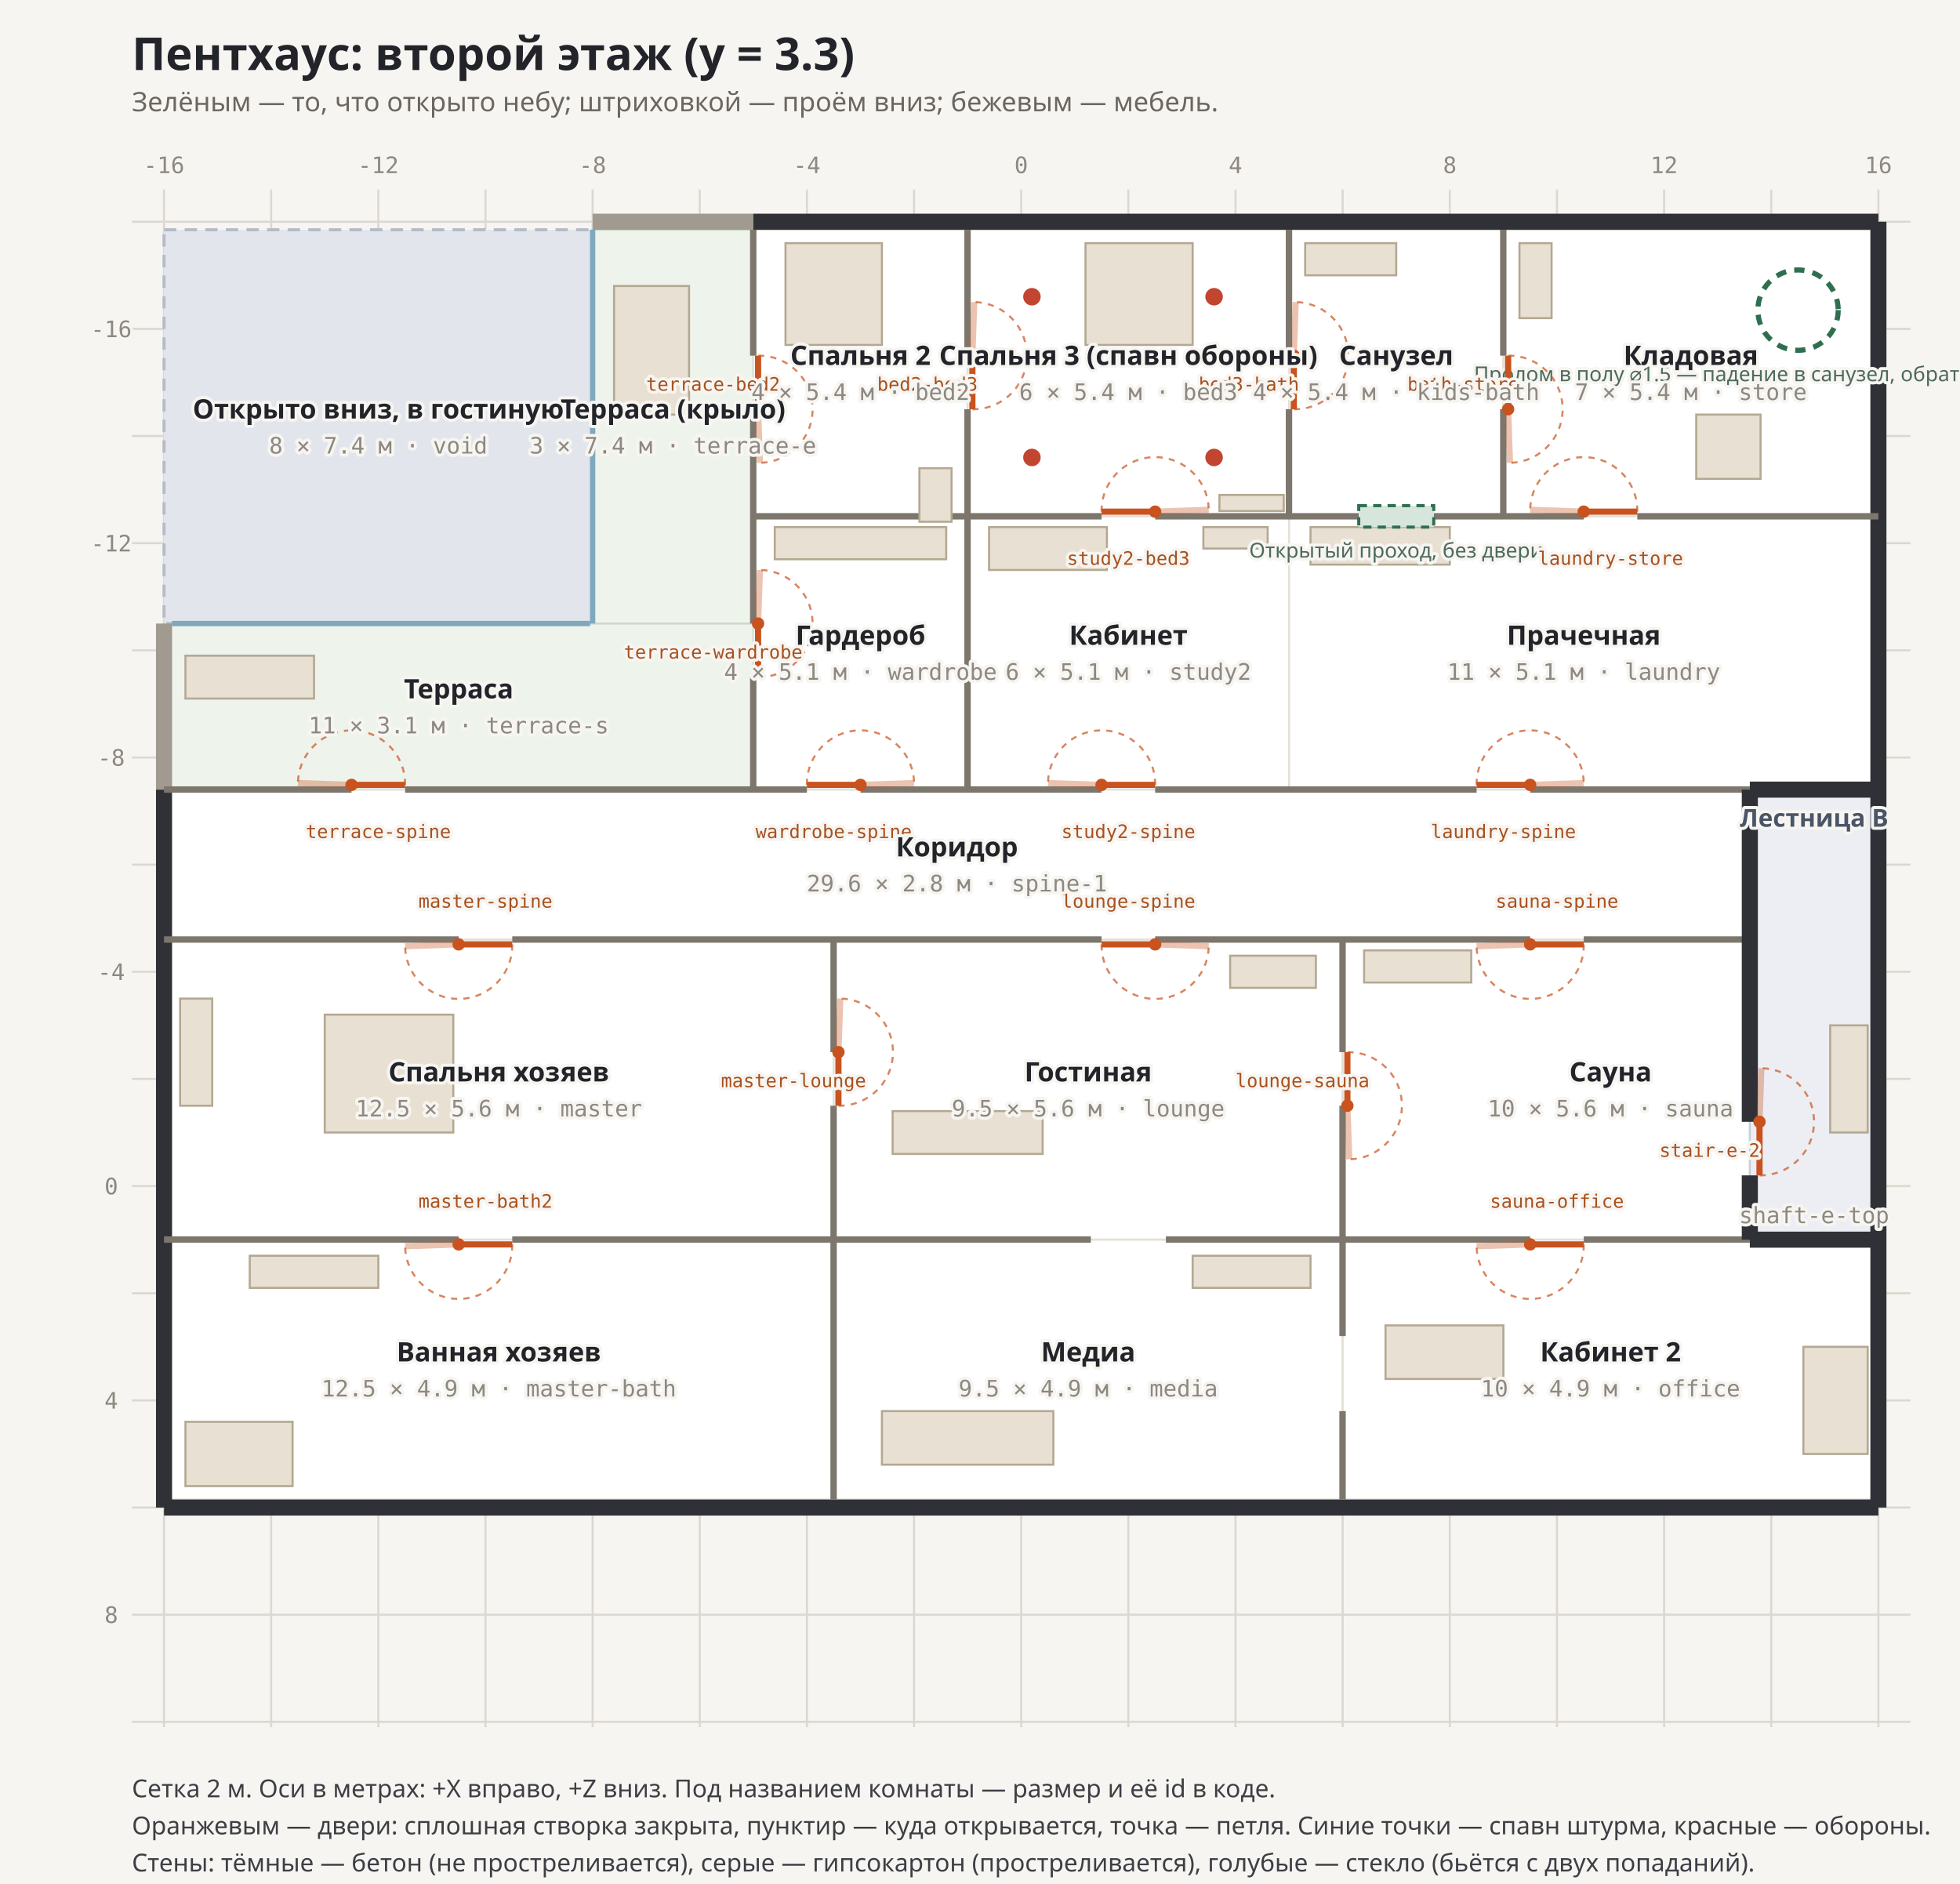
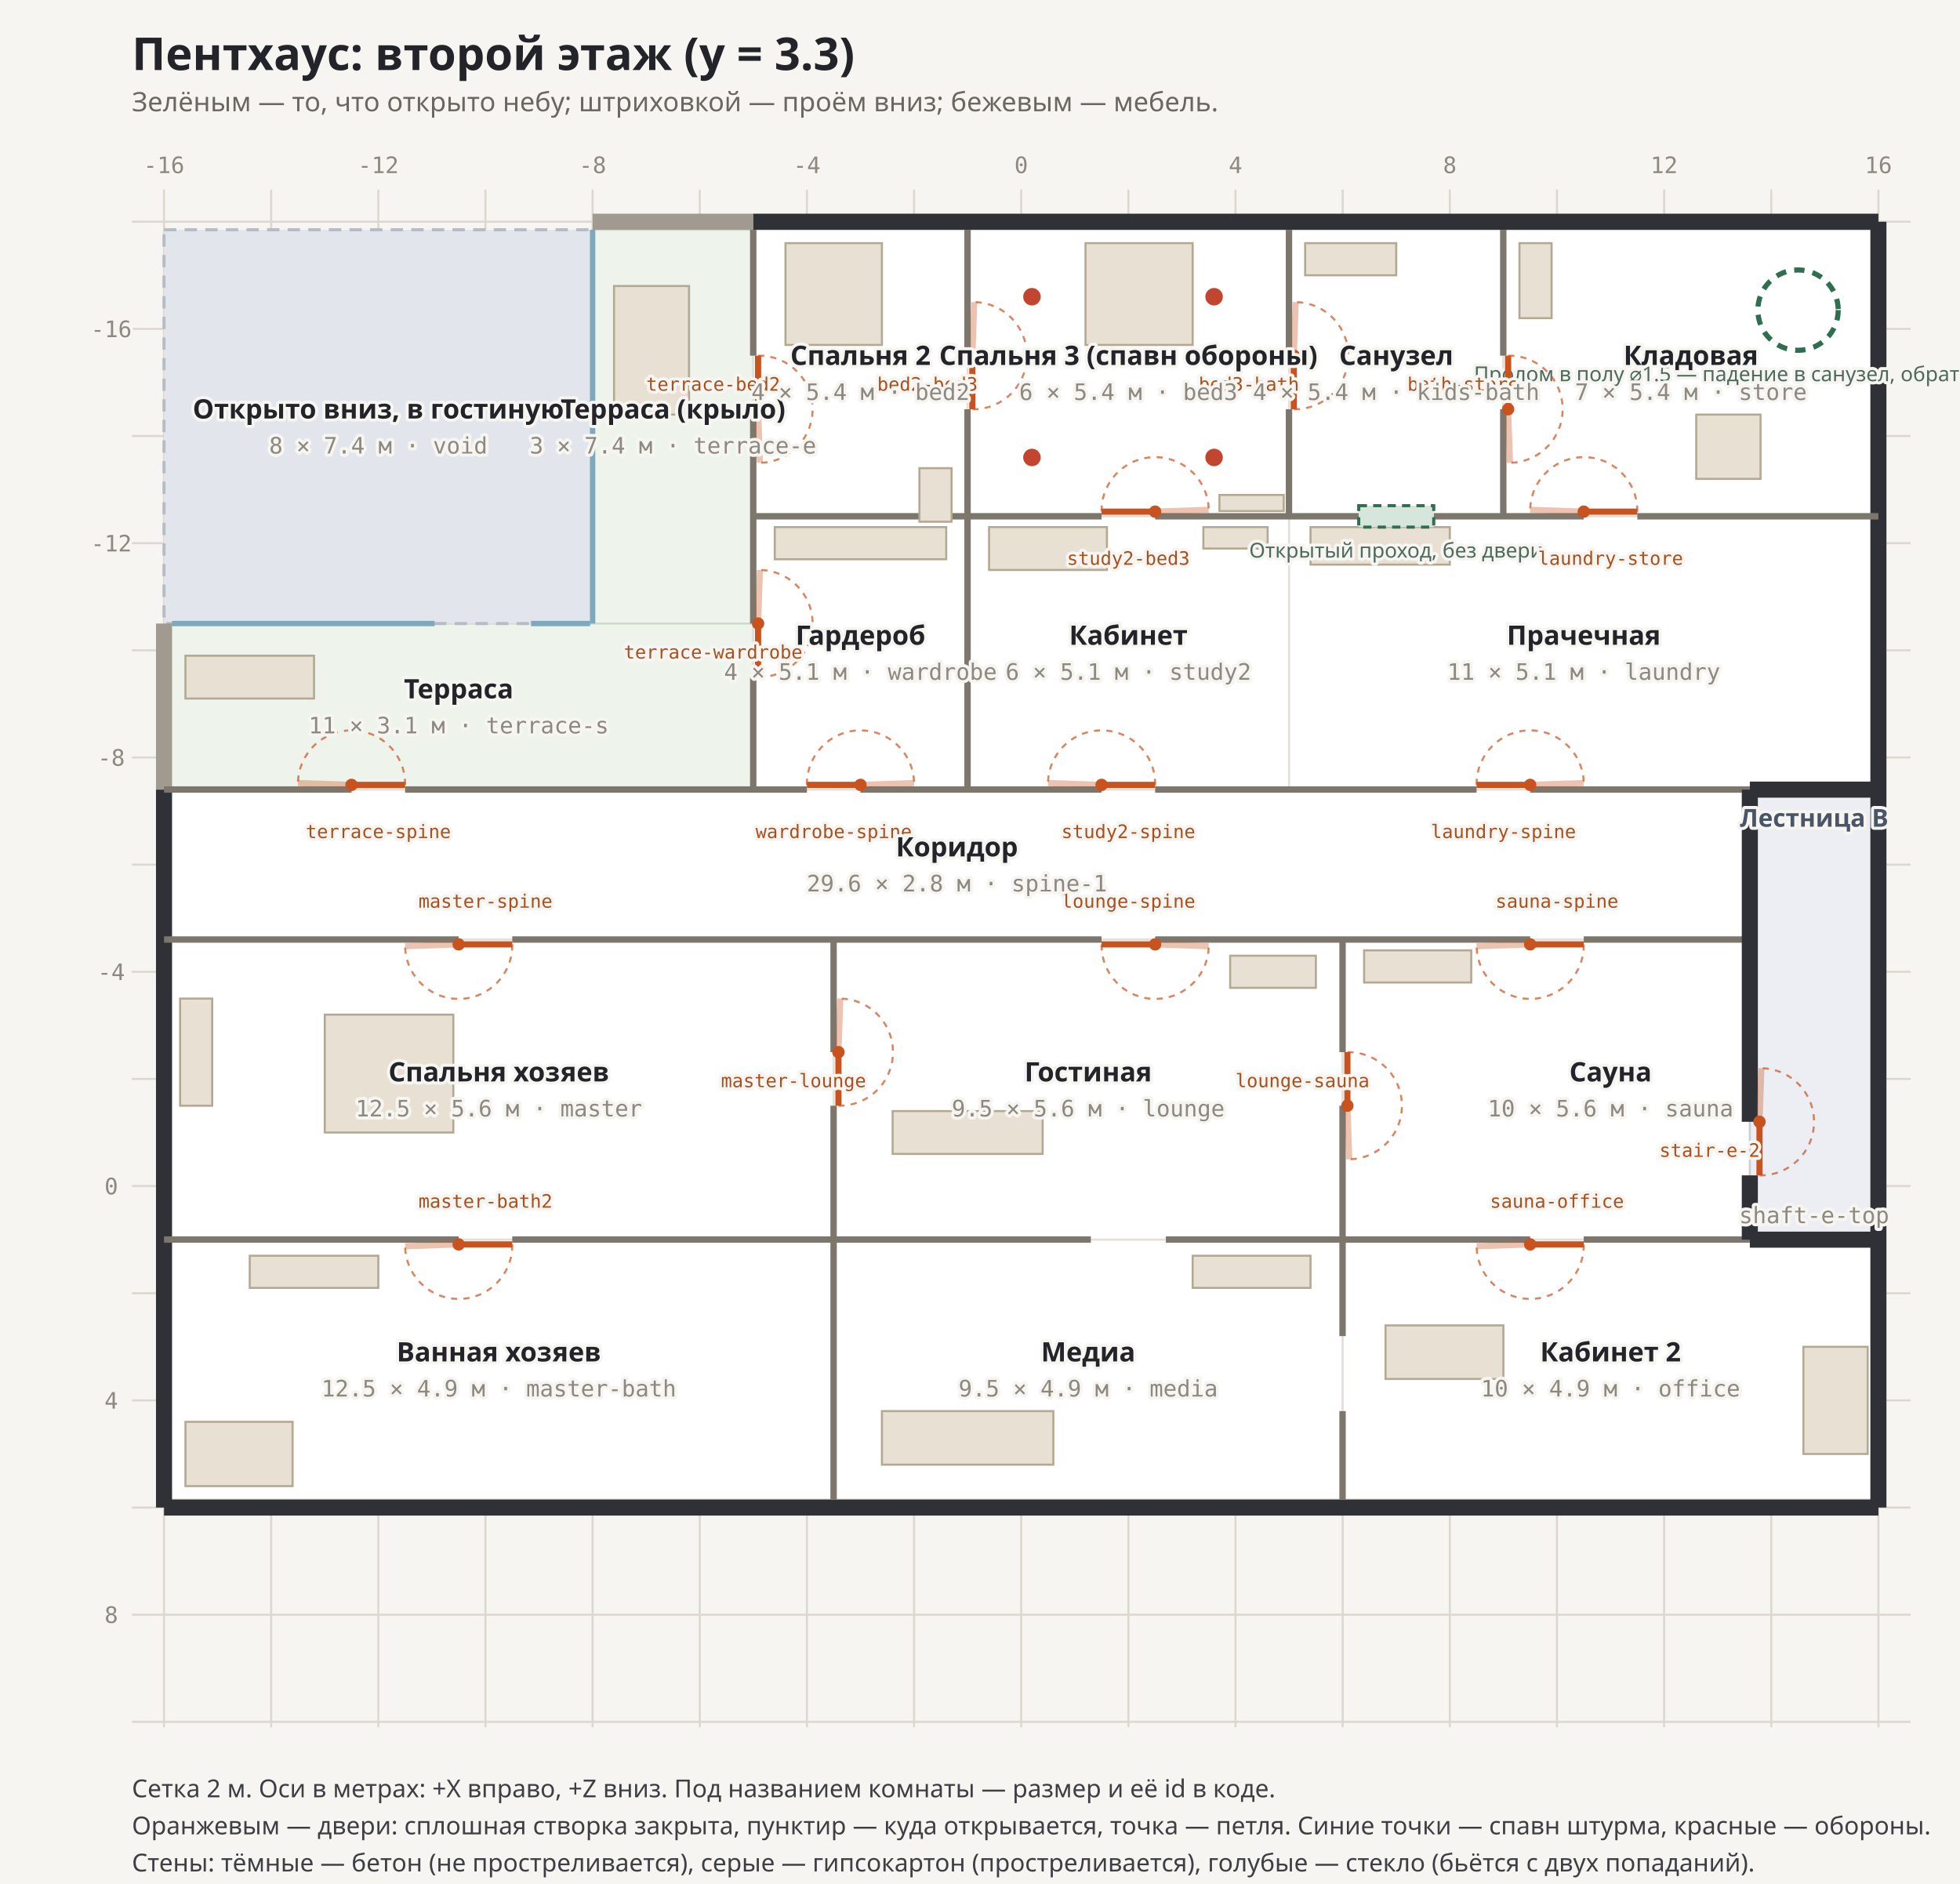
<svg xmlns="http://www.w3.org/2000/svg" width="951.2" height="914.2" viewBox="0 0 951.2 914.2">
  <style>
  .bg { fill: #f7f5f1; }
  .grid { stroke: #dcd8d0; stroke-width: 1; }
  .tick { fill: #8d8880; font: 11px ui-monospace, monospace; text-anchor: middle; }
  /* Every label is drawn with the page colour behind its own strokes, so a
     door id that lands on a wall or a room name is still readable. */
  text { paint-order: stroke; stroke: #f7f5f1; stroke-width: 3px; stroke-linejoin: round; }
  .room { fill: #ffffff; stroke: #e4e0d8; stroke-width: 1; }
  .open { fill: #eef4ec; stroke: #cadbc8; stroke-width: 1; }
  .void { fill: #e2e6ec; stroke: #b6bcc6; stroke-width: 1.5; stroke-dasharray: 6 4; }
  .wall.low { fill: #a09a90; }
  .wall.glass.low { fill: #7fa8bd; }
  .blocker { fill: #d8c9a8; stroke: #9b8a63; stroke-width: 1; }
  .blocker.blocked { fill: #d9b8a0; stroke: #a5744f; }
  .blocker.rubble { fill: #b9b2a6; stroke: #6f6a61; stroke-width: 1.5; }
  .blocker.furniture { fill: #e8e0d2; stroke: #b3a892; stroke-width: 1; }
  .hole { fill: none; stroke: #2f6f4f; stroke-width: 2.5; stroke-dasharray: 5 4; }
  .opening { fill: #d7e6dc; stroke: #2f6f4f; stroke-width: 1.5; stroke-dasharray: 4 3; }
  .hole.under { stroke: #7fa39a; stroke-width: 1.5; }
  .note { font: 10px system-ui, sans-serif; fill: #4d6a5c; text-anchor: middle; }
  .shaft { fill: #eceef3; stroke: #c9cdd6; stroke-width: 1; }
  .outside { fill: #f0ece4; stroke: #ddd8ce; stroke-dasharray: 4 3; }
  .wall { fill: #2f3136; }
  .wall.drywall { fill: #7c766c; }
  .wall.glass { fill: #7fa8bd; }
  .room-name { font: 600 13px system-ui, sans-serif; fill: #22242a; text-anchor: middle; }
  .room-size { font: 11px ui-monospace, monospace; fill: #8d8880; text-anchor: middle; }
  .shaft-label { font: 600 12px system-ui, sans-serif; fill: #4a5568; text-anchor: middle; }
  .door-shut { stroke: #c8531f; stroke-width: 3; fill: none; }
  .door-open { stroke: #c8531f; stroke-width: 3; fill: none; opacity: 0.35; }
  .door-arc { stroke: #c8531f; stroke-width: 1; fill: none; stroke-dasharray: 3 3; opacity: 0.7; }
  .hinge { fill: #c8531f; }
  .door-id { font: 9px ui-monospace, monospace; fill: #a8511f; text-anchor: middle; }
  .tread { fill: #ded5c6; stroke: #b9ac97; stroke-width: 0.8; }
  .up-arrow { stroke: #4a5568; stroke-width: 1.5; fill: none; }
  .up-label { font: 10px system-ui, sans-serif; fill: #4a5568; text-anchor: middle; }
  .spawn { stroke: #ffffff; stroke-width: 1.5; }
  .spawn.attackers { fill: #2e6fbf; }
  .spawn.defenders { fill: #c2452f; }
  .title { font: 600 22px system-ui, sans-serif; fill: #22242a; }
  .subtitle { font: 13px system-ui, sans-serif; fill: #6b6660; }
  .legend { font: 12px system-ui, sans-serif; fill: #3d3f45; }
</style>
  <defs>
    <marker id="arrow" viewBox="0 0 10 10" refX="9" refY="5" markerWidth="6" markerHeight="6" orient="auto-start-reverse">
      <path d="M 0 0 L 10 5 L 0 10 z" fill="#4a5568" />
    </marker>
  </defs>
  <rect class="bg" width="951.2" height="914.2" />
  <text x="64" y="34" class="title">Пентхаус: второй этаж (y = 3.3)</text>
  <text x="64" y="54" class="subtitle">Зелёным — то, что открыто небу; штриховкой — проём вниз; бежевым — мебель.</text>
  <text x="64" y="872.2" class="legend">Сетка 2 м. Оси в метрах: +X вправо, +Z вниз. Под названием комнаты — размер и её id в коде.</text>
  <text x="64" y="890.2" class="legend">Оранжевым — двери: сплошная створка закрыта, пунктир — куда открывается, точка — петля. Синие точки — спавн штурма, красные — обороны.</text>
  <text x="64" y="908.2" class="legend">Стены: тёмные — бетон (не простреливается), серые — гипсокартон (простреливается), голубые — стекло (бьётся с двух попаданий).</text>
  <line x1="79.6" y1="92" x2="79.6" y2="838.2" class="grid" />
  <text x="79.6" y="84" class="tick">-16</text>
  <line x1="131.6" y1="92" x2="131.6" y2="838.2" class="grid" />
  <line x1="183.6" y1="92" x2="183.6" y2="838.2" class="grid" />
  <text x="183.6" y="84" class="tick">-12</text>
  <line x1="235.6" y1="92" x2="235.6" y2="838.2" class="grid" />
  <line x1="287.6" y1="92" x2="287.6" y2="838.2" class="grid" />
  <text x="287.6" y="84" class="tick">-8</text>
  <line x1="339.6" y1="92" x2="339.6" y2="838.2" class="grid" />
  <line x1="391.6" y1="92" x2="391.6" y2="838.2" class="grid" />
  <text x="391.6" y="84" class="tick">-4</text>
  <line x1="443.6" y1="92" x2="443.6" y2="838.2" class="grid" />
  <line x1="495.6" y1="92" x2="495.6" y2="838.2" class="grid" />
  <text x="495.6" y="84" class="tick">0</text>
  <line x1="547.6" y1="92" x2="547.6" y2="838.2" class="grid" />
  <line x1="599.6" y1="92" x2="599.6" y2="838.2" class="grid" />
  <text x="599.6" y="84" class="tick">4</text>
  <line x1="651.6" y1="92" x2="651.6" y2="838.2" class="grid" />
  <line x1="703.6" y1="92" x2="703.6" y2="838.2" class="grid" />
  <text x="703.6" y="84" class="tick">8</text>
  <line x1="755.6" y1="92" x2="755.6" y2="838.2" class="grid" />
  <line x1="807.6" y1="92" x2="807.6" y2="838.2" class="grid" />
  <text x="807.6" y="84" class="tick">12</text>
  <line x1="859.6" y1="92" x2="859.6" y2="838.2" class="grid" />
  <line x1="911.6" y1="92" x2="911.6" y2="838.2" class="grid" />
  <text x="911.6" y="84" class="tick">16</text>
  <line x1="64" y1="107.6" x2="927.2" y2="107.6" class="grid" />
  <line x1="64" y1="159.6" x2="927.2" y2="159.6" class="grid" />
  <text x="54" y="163.6" class="tick" text-anchor="end">-16</text>
  <line x1="64" y1="211.6" x2="927.2" y2="211.6" class="grid" />
  <line x1="64" y1="263.6" x2="927.2" y2="263.6" class="grid" />
  <text x="54" y="267.6" class="tick" text-anchor="end">-12</text>
  <line x1="64" y1="315.6" x2="927.2" y2="315.6" class="grid" />
  <line x1="64" y1="367.6" x2="927.2" y2="367.6" class="grid" />
  <text x="54" y="371.6" class="tick" text-anchor="end">-8</text>
  <line x1="64" y1="419.6" x2="927.2" y2="419.6" class="grid" />
  <line x1="64" y1="471.6" x2="927.2" y2="471.6" class="grid" />
  <text x="54" y="475.6" class="tick" text-anchor="end">-4</text>
  <line x1="64" y1="523.6" x2="927.2" y2="523.6" class="grid" />
  <line x1="64" y1="575.6" x2="927.2" y2="575.6" class="grid" />
  <text x="54" y="579.6" class="tick" text-anchor="end">0</text>
  <line x1="64" y1="627.6" x2="927.2" y2="627.6" class="grid" />
  <line x1="64" y1="679.6" x2="927.2" y2="679.6" class="grid" />
  <text x="54" y="683.6" class="tick" text-anchor="end">4</text>
  <line x1="64" y1="731.6" x2="927.2" y2="731.6" class="grid" />
  <line x1="64" y1="783.6" x2="927.2" y2="783.6" class="grid" />
  <text x="54" y="787.6" class="tick" text-anchor="end">8</text>
  <line x1="64" y1="835.6" x2="927.2" y2="835.6" class="grid" />
  <rect x="287.6" y="111.5" width="78" height="191.1" class="open" />
  <rect x="79.6" y="302.6" width="286" height="80.6" class="open" />
  <rect x="79.6" y="111.5" width="208" height="191.1" class="void" />
  <rect x="365.6" y="111.5" width="104" height="139.1" class="room" />
  <rect x="365.6" y="250.6" width="104" height="132.6" class="room" />
  <rect x="469.6" y="111.5" width="156" height="139.1" class="room" />
  <rect x="469.6" y="250.6" width="156" height="132.6" class="room" />
  <rect x="625.6" y="111.5" width="104" height="139.1" class="room" />
  <rect x="729.6" y="111.5" width="182" height="139.1" class="room" />
  <rect x="625.6" y="250.6" width="286" height="132.6" class="room" />
  <rect x="79.6" y="383.2" width="769.6" height="72.8" class="room" />
  <rect x="79.6" y="456" width="325" height="145.6" class="room" />
  <rect x="79.6" y="601.6" width="325" height="126.1" class="room" />
  <rect x="404.6" y="456" width="247" height="145.6" class="room" />
  <rect x="404.6" y="601.6" width="247" height="126.1" class="room" />
  <rect x="651.6" y="456" width="260" height="145.6" class="room" />
  <rect x="651.6" y="601.6" width="260" height="126.1" class="room" />
  <rect x="849.2" y="383.2" width="62.4" height="218.4" class="shaft" />
  <rect x="287.6" y="103.7" width="78" height="7.8" class="wall concrete low" />
  <rect x="365.6" y="103.7" width="546" height="7.8" class="wall concrete" />
  <rect x="75.7" y="302.6" width="7.8" height="80.6" class="wall concrete low" />
  <rect x="75.7" y="383.2" width="7.8" height="348.4" class="wall concrete" />
  <rect x="79.6" y="727.7" width="832" height="7.8" class="wall concrete" />
  <rect x="907.7" y="107.6" width="7.8" height="624" class="wall concrete" />
  <rect x="286.3" y="111.5" width="2.6" height="191.1" class="wall glass low" />
-   <rect x="83.5" y="301.3" width="202.8" height="2.6" class="wall glass low" />
+   <rect x="83.5" y="301.3" width="127.4" height="2.6" class="wall glass low" />
+   <rect x="257.7" y="301.3" width="28.6" height="2.6" class="wall glass low" />
  <rect x="364" y="111.5" width="3.1" height="61.1" class="wall drywall" />
  <rect x="364" y="198.6" width="3.1" height="104" class="wall drywall" />
  <rect x="364" y="328.6" width="3.1" height="54.6" class="wall drywall" />
  <rect x="79.6" y="381.6" width="91" height="3.1" class="wall drywall" />
  <rect x="196.6" y="381.6" width="195" height="3.1" class="wall drywall" />
  <rect x="417.6" y="381.6" width="117" height="3.1" class="wall drywall" />
  <rect x="560.6" y="381.6" width="156" height="3.1" class="wall drywall" />
  <rect x="742.6" y="381.6" width="106.6" height="3.1" class="wall drywall" />
  <rect x="79.6" y="454.4" width="143" height="3.1" class="wall drywall" />
  <rect x="248.6" y="454.4" width="286" height="3.1" class="wall drywall" />
  <rect x="560.6" y="454.4" width="182" height="3.1" class="wall drywall" />
  <rect x="768.6" y="454.4" width="80.6" height="3.1" class="wall drywall" />
  <rect x="468" y="111.5" width="3.1" height="61.1" class="wall drywall" />
  <rect x="468" y="198.6" width="3.1" height="184.6" class="wall drywall" />
  <rect x="624" y="111.5" width="3.1" height="61.1" class="wall drywall" />
  <rect x="624" y="198.6" width="3.1" height="52" class="wall drywall" />
  <rect x="728" y="111.5" width="3.1" height="61.1" class="wall drywall" />
  <rect x="728" y="198.6" width="3.1" height="52" class="wall drywall" />
  <rect x="365.6" y="249" width="169" height="3.1" class="wall drywall" />
  <rect x="560.6" y="249" width="98.8" height="3.1" class="wall drywall" />
  <rect x="695.8" y="249" width="72.8" height="3.1" class="wall drywall" />
  <rect x="794.6" y="249" width="117" height="3.1" class="wall drywall" />
  <rect x="403" y="456" width="3.1" height="54.6" class="wall drywall" />
  <rect x="403" y="536.6" width="3.1" height="191.1" class="wall drywall" />
  <rect x="650" y="456" width="3.1" height="54.6" class="wall drywall" />
  <rect x="650" y="536.6" width="3.1" height="111.8" class="wall drywall" />
  <rect x="650" y="684.8" width="3.1" height="42.9" class="wall drywall" />
  <rect x="79.6" y="600" width="143" height="3.1" class="wall drywall" />
  <rect x="248.6" y="600" width="280.8" height="3.1" class="wall drywall" />
  <rect x="565.8" y="600" width="176.8" height="3.1" class="wall drywall" />
  <rect x="768.6" y="600" width="80.6" height="3.1" class="wall drywall" />
  <rect x="845.3" y="383.2" width="7.8" height="161.2" class="wall concrete" />
  <rect x="845.3" y="570.4" width="7.8" height="31.2" class="wall concrete" />
  <rect x="849.2" y="379.3" width="62.4" height="7.8" class="wall concrete" />
  <rect x="849.2" y="597.7" width="62.4" height="7.8" class="wall concrete" />
  <rect x="90" y="318.2" width="62.4" height="20.8" class="blocker furniture" />
  <rect x="298" y="138.8" width="36.4" height="62.4" class="blocker furniture" />
  <rect x="381.2" y="118" width="46.8" height="49.4" class="blocker furniture" />
  <rect x="446.2" y="227.2" width="15.6" height="26" class="blocker furniture" />
  <rect x="376" y="255.8" width="83.2" height="15.6" class="blocker furniture" />
  <rect x="526.8" y="118" width="52" height="49.4" class="blocker furniture" />
  <rect x="591.8" y="240.2" width="31.2" height="7.8" class="blocker furniture" />
  <rect x="480" y="255.8" width="57.2" height="20.8" class="blocker furniture" />
  <rect x="584" y="255.8" width="31.2" height="10.4" class="blocker furniture" />
  <rect x="633.4" y="118" width="44.2" height="15.6" class="blocker furniture" />
  <rect x="737.4" y="118" width="15.6" height="36.4" class="blocker furniture" />
  <rect x="823.2" y="201.2" width="31.2" height="31.2" class="blocker furniture" />
  <rect x="636" y="255.8" width="67.6" height="18.2" class="blocker furniture" />
  <rect x="157.6" y="492.4" width="62.4" height="57.2" class="blocker furniture" />
  <rect x="87.4" y="484.6" width="15.6" height="52" class="blocker furniture" />
  <rect x="90" y="690" width="52" height="31.2" class="blocker furniture" />
  <rect x="121.2" y="609.4" width="62.4" height="15.6" class="blocker furniture" />
  <rect x="433.2" y="539.2" width="72.8" height="20.8" class="blocker furniture" />
  <rect x="597" y="463.8" width="41.6" height="15.6" class="blocker furniture" />
  <rect x="428" y="684.8" width="83.2" height="26" class="blocker furniture" />
  <rect x="578.8" y="609.4" width="57.2" height="15.6" class="blocker furniture" />
  <rect x="662" y="461.2" width="52" height="15.6" class="blocker furniture" />
-   <rect x="888.2" y="497.6" width="18.2" height="52" class="blocker furniture" />
  <rect x="672.4" y="643.2" width="57.2" height="26" class="blocker furniture" />
  <rect x="875.2" y="653.6" width="31.2" height="52" class="blocker furniture" />
  <rect x="659.4" y="245.4" width="36.4" height="10.4" class="opening" />
  <text x="677.6" y="270.6" class="note">Открытый проход, без двери</text>
  <circle cx="872.6" cy="150.5" r="19.5" class="hole cut" />
  <text x="872.6" y="185" class="note">Пролом в полу ⌀1.5 — падение в санузел, обратно не забраться</text>
  <path d="M 170.6 380.9 L 196.6 380.9" class="door-shut" />
  <path d="M 196.6 380.9 A 26 26 0 0 0 144.6 380" class="door-arc" />
  <path d="M 170.6 380.9 L 144.6 380" class="door-open" />
  <circle cx="170.6" cy="380.9" r="3" class="hinge" />
  <text x="183.6" y="406.7" class="door-id">terrace-spine</text>
  <path d="M 367.9 198.6 L 367.9 172.6" class="door-shut" />
  <path d="M 367.9 172.6 A 26 26 0 0 1 368.8 224.6" class="door-arc" />
  <path d="M 367.9 198.6 L 368.8 224.6" class="door-open" />
  <circle cx="367.9" cy="198.6" r="3" class="hinge" />
  <text x="346.1" y="189.6" class="door-id">terrace-bed2</text>
  <path d="M 367.9 302.6 L 367.9 328.6" class="door-shut" />
  <path d="M 367.9 328.6 A 26 26 0 0 0 368.8 276.6" class="door-arc" />
  <path d="M 367.9 302.6 L 368.8 276.6" class="door-open" />
  <circle cx="367.9" cy="302.6" r="3" class="hinge" />
  <text x="346.1" y="319.6" class="door-id">terrace-wardrobe</text>
  <path d="M 417.6 380.9 L 391.6 380.9" class="door-shut" />
  <path d="M 391.6 380.9 A 26 26 0 0 1 443.6 380" class="door-arc" />
  <path d="M 417.6 380.9 L 443.6 380" class="door-open" />
  <circle cx="417.6" cy="380.9" r="3" class="hinge" />
  <text x="404.6" y="406.7" class="door-id">wardrobe-spine</text>
  <path d="M 534.6 380.9 L 560.6 380.9" class="door-shut" />
  <path d="M 560.6 380.9 A 26 26 0 0 0 508.6 380" class="door-arc" />
  <path d="M 534.6 380.9 L 508.6 380" class="door-open" />
  <circle cx="534.6" cy="380.9" r="3" class="hinge" />
  <text x="547.6" y="406.7" class="door-id">study2-spine</text>
  <path d="M 742.6 380.9 L 716.6 380.9" class="door-shut" />
  <path d="M 716.6 380.9 A 26 26 0 0 1 768.6 380" class="door-arc" />
  <path d="M 742.6 380.9 L 768.6 380" class="door-open" />
  <circle cx="742.6" cy="380.9" r="3" class="hinge" />
  <text x="729.6" y="406.7" class="door-id">laundry-spine</text>
  <path d="M 222.6 458.3 L 248.6 458.3" class="door-shut" />
  <path d="M 248.6 458.3 A 26 26 0 0 1 196.6 459.2" class="door-arc" />
  <path d="M 222.6 458.3 L 196.6 459.2" class="door-open" />
  <circle cx="222.6" cy="458.3" r="3" class="hinge" />
  <text x="235.6" y="440.5" class="door-id">master-spine</text>
  <path d="M 560.6 458.3 L 534.6 458.3" class="door-shut" />
  <path d="M 534.6 458.3 A 26 26 0 0 0 586.6 459.2" class="door-arc" />
  <path d="M 560.6 458.3 L 586.6 459.2" class="door-open" />
  <circle cx="560.6" cy="458.3" r="3" class="hinge" />
  <text x="547.6" y="440.5" class="door-id">lounge-spine</text>
  <path d="M 742.6 458.3 L 768.6 458.3" class="door-shut" />
  <path d="M 768.6 458.3 A 26 26 0 0 1 716.6 459.2" class="door-arc" />
  <path d="M 742.6 458.3 L 716.6 459.2" class="door-open" />
  <circle cx="742.6" cy="458.3" r="3" class="hinge" />
  <text x="755.6" y="440.5" class="door-id">sauna-spine</text>
  <path d="M 471.9 172.6 L 471.9 198.6" class="door-shut" />
  <path d="M 471.9 198.6 A 26 26 0 0 0 472.8 146.6" class="door-arc" />
  <path d="M 471.9 172.6 L 472.8 146.6" class="door-open" />
  <circle cx="471.9" cy="172.6" r="3" class="hinge" />
  <text x="450.1" y="189.6" class="door-id">bed2-bed3</text>
  <path d="M 627.9 172.6 L 627.9 198.6" class="door-shut" />
  <path d="M 627.9 198.6 A 26 26 0 0 0 628.8 146.6" class="door-arc" />
  <path d="M 627.9 172.6 L 628.8 146.6" class="door-open" />
  <circle cx="627.9" cy="172.6" r="3" class="hinge" />
  <text x="606.1" y="189.6" class="door-id">bed3-bath</text>
  <path d="M 731.9 198.6 L 731.9 172.6" class="door-shut" />
  <path d="M 731.9 172.6 A 26 26 0 0 1 732.8 224.6" class="door-arc" />
  <path d="M 731.9 198.6 L 732.8 224.6" class="door-open" />
  <circle cx="731.9" cy="198.6" r="3" class="hinge" />
  <text x="710.1" y="189.6" class="door-id">bath-store</text>
  <path d="M 560.6 248.3 L 534.6 248.3" class="door-shut" />
  <path d="M 534.6 248.3 A 26 26 0 0 1 586.6 247.4" class="door-arc" />
  <path d="M 560.6 248.3 L 586.6 247.4" class="door-open" />
  <circle cx="560.6" cy="248.3" r="3" class="hinge" />
  <text x="547.6" y="274.1" class="door-id">study2-bed3</text>
  <path d="M 768.6 248.3 L 794.6 248.3" class="door-shut" />
  <path d="M 794.6 248.3 A 26 26 0 0 0 742.6 247.4" class="door-arc" />
  <path d="M 768.6 248.3 L 742.6 247.4" class="door-open" />
  <circle cx="768.6" cy="248.3" r="3" class="hinge" />
  <text x="781.6" y="274.1" class="door-id">laundry-store</text>
  <path d="M 406.9 510.6 L 406.9 536.6" class="door-shut" />
  <path d="M 406.9 536.6 A 26 26 0 0 0 407.8 484.6" class="door-arc" />
  <path d="M 406.9 510.6 L 407.8 484.6" class="door-open" />
  <circle cx="406.9" cy="510.6" r="3" class="hinge" />
  <text x="385.1" y="527.6" class="door-id">master-lounge</text>
  <path d="M 222.6 603.9 L 248.6 603.9" class="door-shut" />
  <path d="M 248.6 603.9 A 26 26 0 0 1 196.6 604.8" class="door-arc" />
  <path d="M 222.6 603.9 L 196.6 604.8" class="door-open" />
  <circle cx="222.6" cy="603.9" r="3" class="hinge" />
  <text x="235.6" y="586.1" class="door-id">master-bath2</text>
  <path d="M 653.9 536.6 L 653.9 510.6" class="door-shut" />
  <path d="M 653.9 510.6 A 26 26 0 0 1 654.8 562.6" class="door-arc" />
  <path d="M 653.9 536.6 L 654.8 562.6" class="door-open" />
  <circle cx="653.9" cy="536.6" r="3" class="hinge" />
  <text x="632.1" y="527.6" class="door-id">lounge-sauna</text>
  <path d="M 742.6 603.9 L 768.6 603.9" class="door-shut" />
  <path d="M 768.6 603.9 A 26 26 0 0 1 716.6 604.8" class="door-arc" />
  <path d="M 742.6 603.9 L 716.6 604.8" class="door-open" />
  <circle cx="742.6" cy="603.9" r="3" class="hinge" />
  <text x="755.6" y="586.1" class="door-id">sauna-office</text>
  <path d="M 853.9 544.4 L 853.9 570.4" class="door-shut" />
  <path d="M 853.9 570.4 A 26 26 0 0 0 854.8 518.4" class="door-arc" />
  <path d="M 853.9 544.4 L 854.8 518.4" class="door-open" />
  <circle cx="853.9" cy="544.4" r="3" class="hinge" />
  <text x="829.7" y="561.4" class="door-id">stair-e-2</text>
  <circle cx="500.8" cy="144" r="5" class="spawn defenders" />
  <circle cx="589.2" cy="144" r="5" class="spawn defenders" />
  <circle cx="500.8" cy="222" r="5" class="spawn defenders" />
  <circle cx="589.2" cy="222" r="5" class="spawn defenders" />
  <text x="326.6" y="203.1" class="room-name">Терраса (крыло)</text>
  <text x="326.6" y="220.1" class="room-size">3 × 7.4 м · terrace-e</text>
  <text x="222.6" y="338.9" class="room-name">Терраса</text>
  <text x="222.6" y="355.9" class="room-size">11 × 3.1 м · terrace-s</text>
  <text x="183.6" y="203.1" class="room-name">Открыто вниз, в гостиную</text>
  <text x="183.6" y="220.1" class="room-size">8 × 7.4 м · void</text>
  <text x="417.6" y="177.1" class="room-name">Спальня 2</text>
  <text x="417.6" y="194.1" class="room-size">4 × 5.4 м · bed2</text>
  <text x="417.6" y="312.9" class="room-name">Гардероб</text>
  <text x="417.6" y="329.9" class="room-size">4 × 5.1 м · wardrobe</text>
  <text x="547.6" y="177.1" class="room-name">Спальня 3 (спавн обороны)</text>
  <text x="547.6" y="194.1" class="room-size">6 × 5.4 м · bed3</text>
  <text x="547.6" y="312.9" class="room-name">Кабинет</text>
  <text x="547.6" y="329.9" class="room-size">6 × 5.1 м · study2</text>
  <text x="677.6" y="177.1" class="room-name">Санузел</text>
  <text x="677.6" y="194.1" class="room-size">4 × 5.4 м · kids-bath</text>
  <text x="820.6" y="177.1" class="room-name">Кладовая</text>
  <text x="820.6" y="194.1" class="room-size">7 × 5.4 м · store</text>
  <text x="768.6" y="312.9" class="room-name">Прачечная</text>
  <text x="768.6" y="329.9" class="room-size">11 × 5.1 м · laundry</text>
  <text x="464.4" y="415.6" class="room-name">Коридор</text>
  <text x="464.4" y="432.6" class="room-size">29.6 × 2.8 м · spine-1</text>
  <text x="242.1" y="524.8" class="room-name">Спальня хозяев</text>
  <text x="242.1" y="541.8" class="room-size">12.5 × 5.6 м · master</text>
  <text x="242.1" y="660.7" class="room-name">Ванная хозяев</text>
  <text x="242.1" y="677.7" class="room-size">12.5 × 4.9 м · master-bath</text>
  <text x="528.1" y="524.8" class="room-name">Гостиная</text>
  <text x="528.1" y="541.8" class="room-size">9.5 × 5.6 м · lounge</text>
  <text x="528.1" y="660.7" class="room-name">Медиа</text>
  <text x="528.1" y="677.7" class="room-size">9.5 × 4.9 м · media</text>
  <text x="781.6" y="524.8" class="room-name">Сауна</text>
  <text x="781.6" y="541.8" class="room-size">10 × 5.6 м · sauna</text>
  <text x="781.6" y="660.7" class="room-name">Кабинет 2</text>
  <text x="781.6" y="677.7" class="room-size">10 × 4.9 м · office</text>
  <text x="880.4" y="401.2" class="shaft-label">Лестница В</text>
  <text x="880.4" y="593.6" class="room-size">shaft-e-top</text>
</svg>
